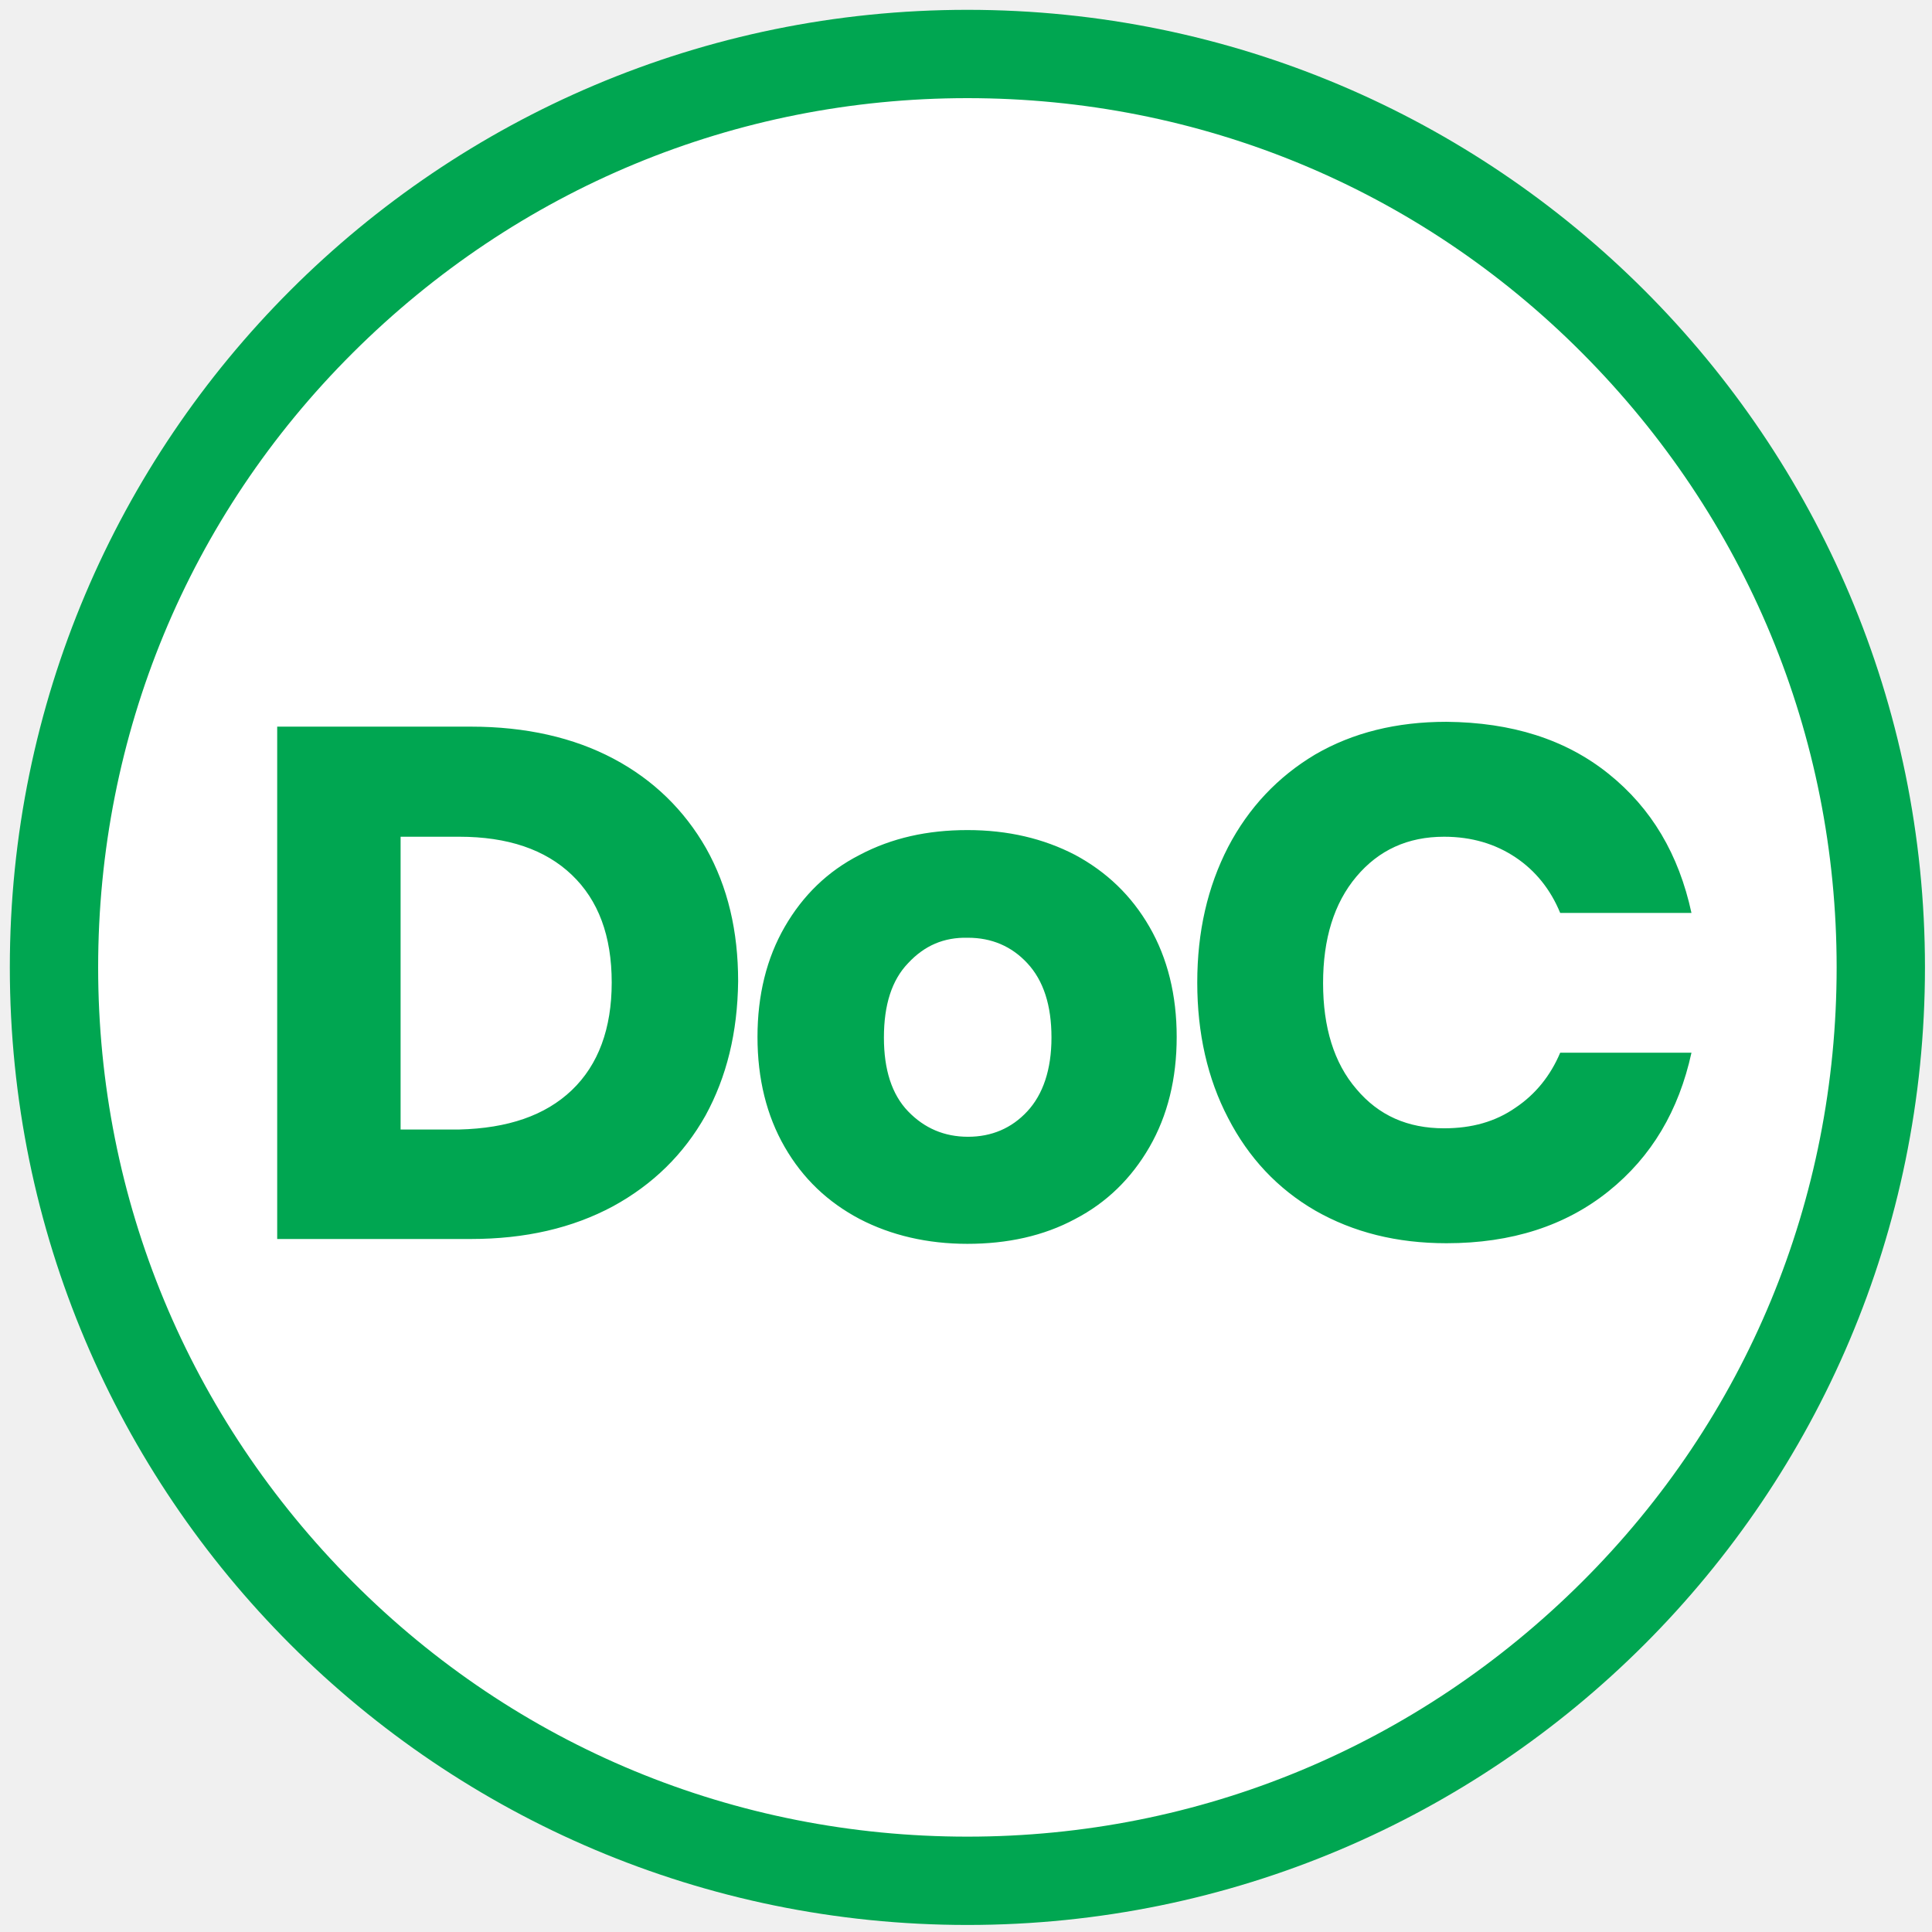
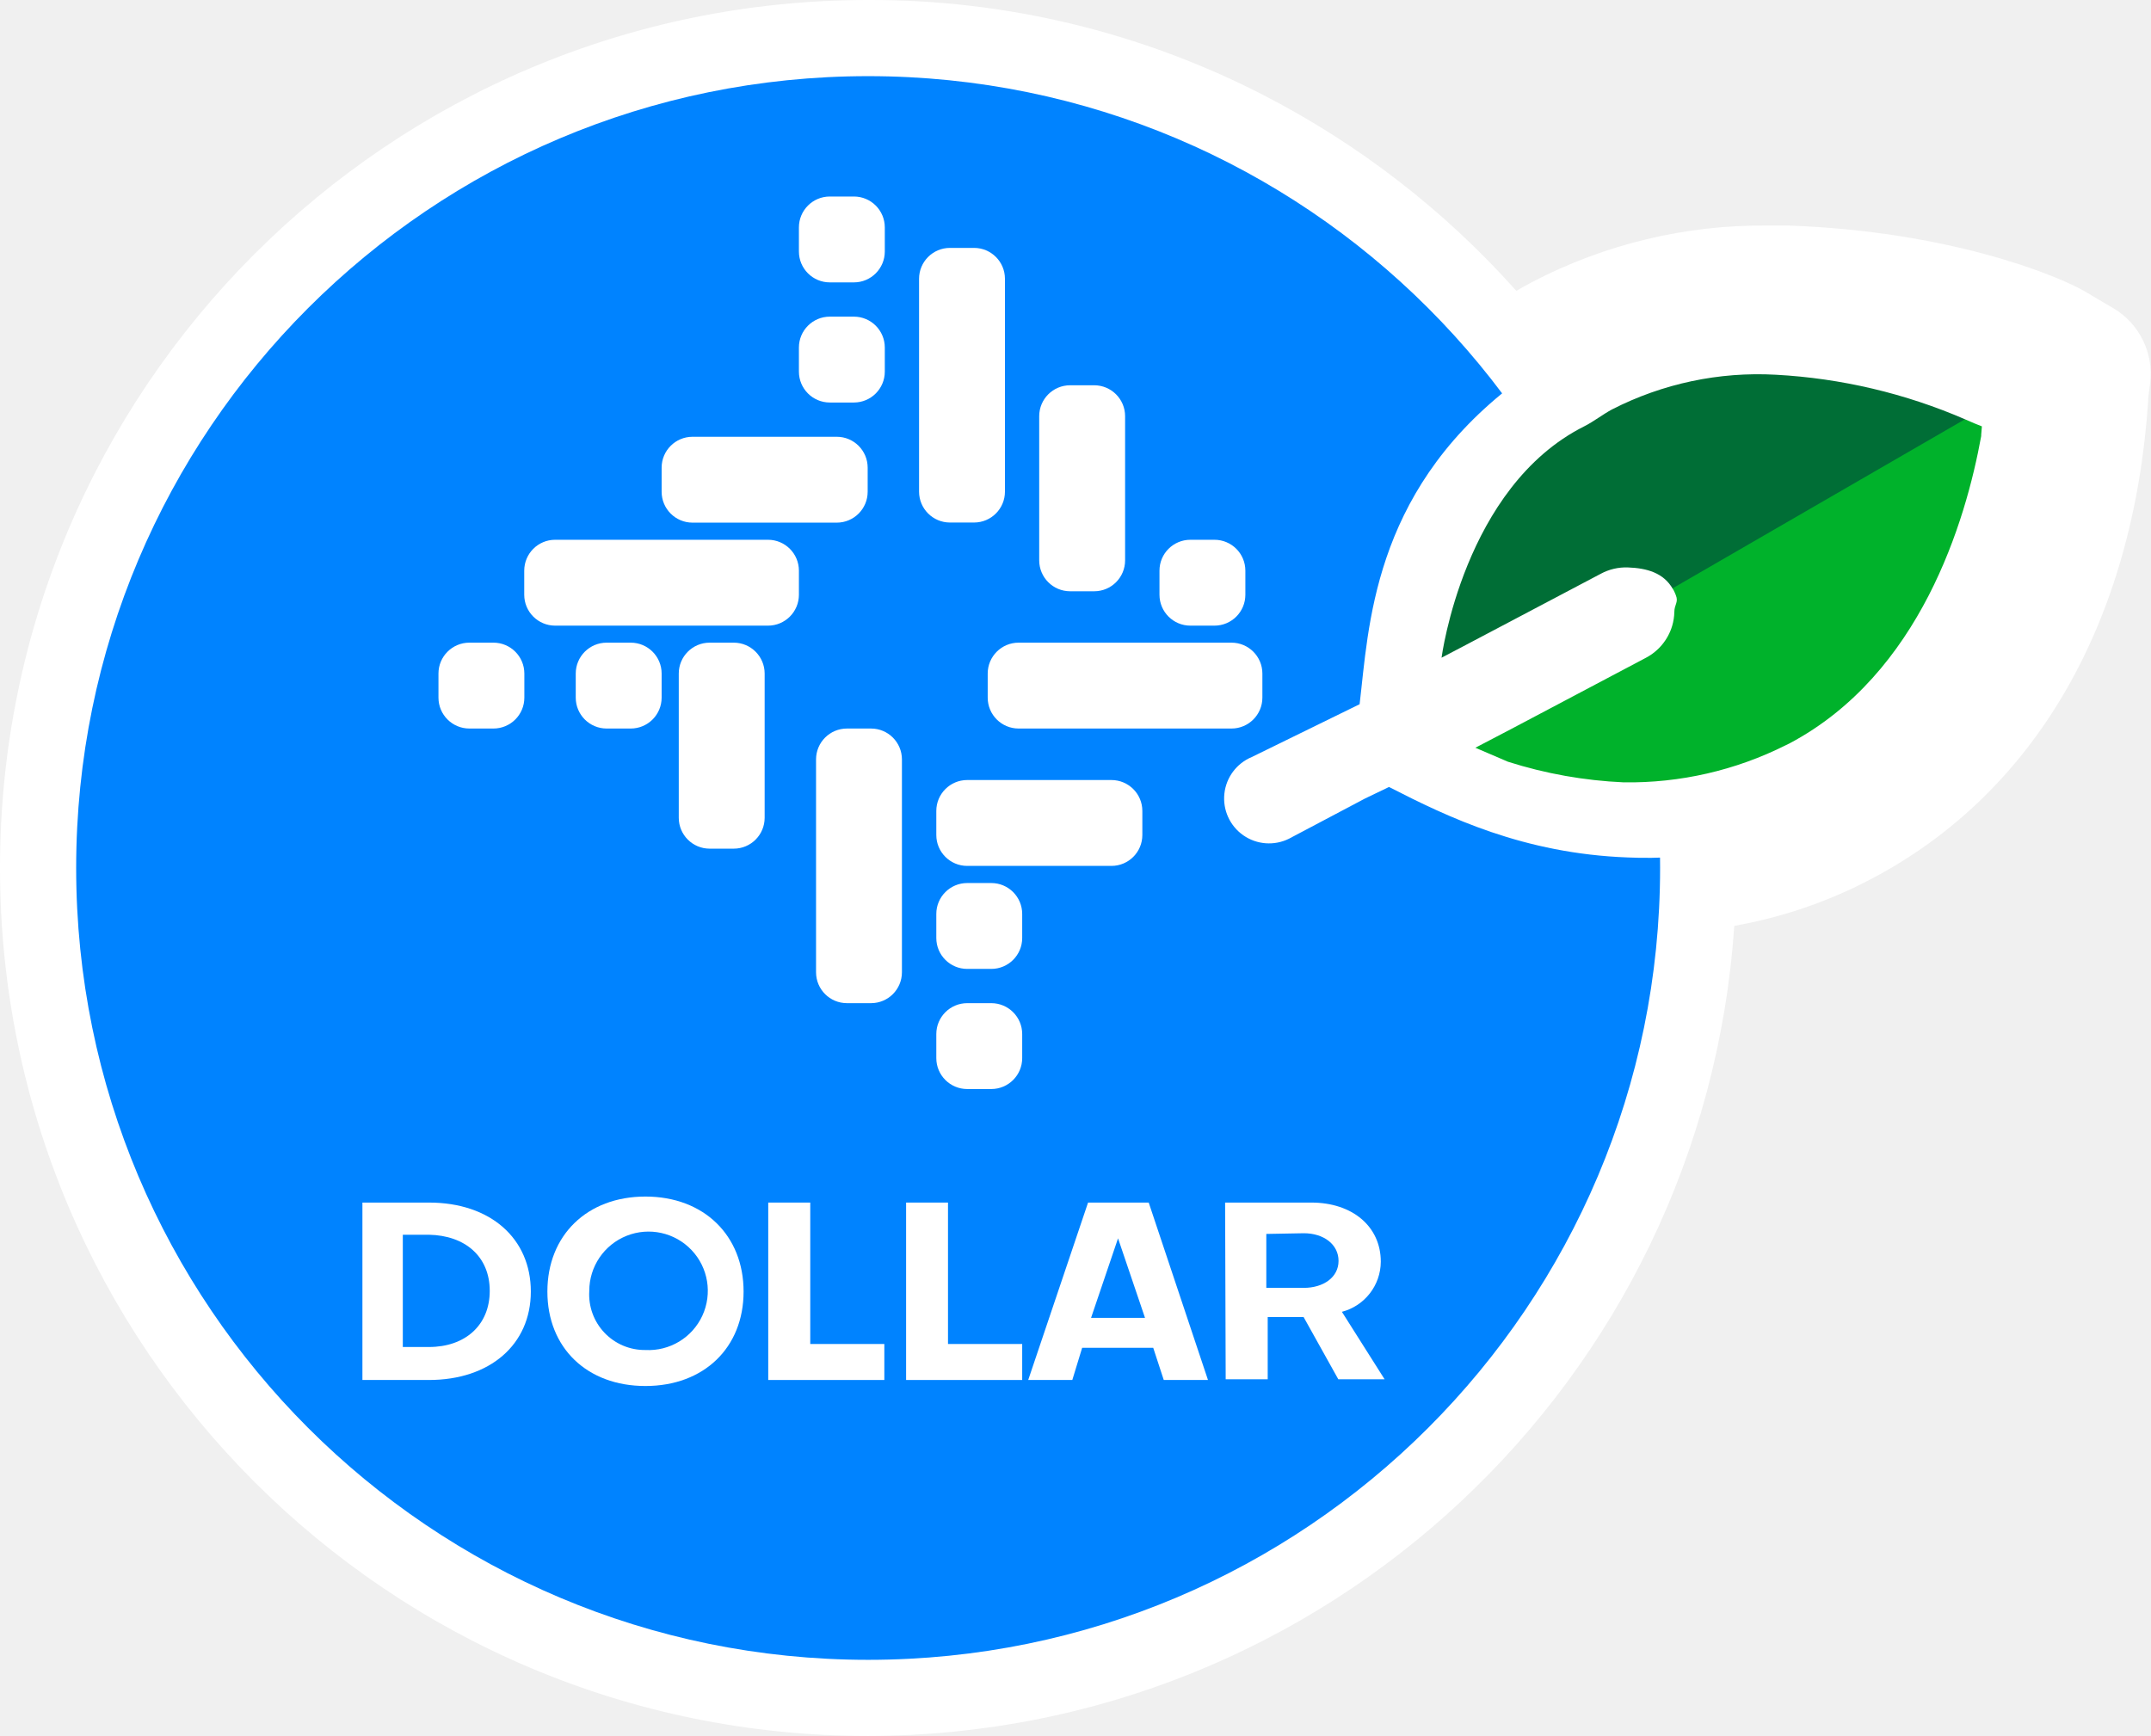
- <svg xmlns="http://www.w3.org/2000/svg" width="690px" height="690px" viewBox="0 0 690 690" version="1.1">
-   <g id="moc/config/icon-stable" stroke="none" stroke-width="1" fill="none" fill-rule="evenodd">
-     <g transform="translate(1.518868, 1.518868)">
-       <circle id="bg" fill="#FFFFFF" fill-rule="evenodd" cx="343.5" cy="343.5" r="316.617" />
-       <path d="M343.979,33.533 C261.021,33.533 183.247,65.938 124.485,124.485 C65.722,183.031 33.533,261.021 33.533,343.979 C33.533,426.938 65.938,504.711 124.485,563.473 C183.031,622.236 261.021,654.425 343.979,654.425 C426.938,654.425 504.711,622.02 563.473,563.473 C622.236,504.927 654.425,426.938 654.425,343.979 C654.425,261.021 622.02,183.247 563.473,124.485 C504.927,65.722 426.938,33.533 343.979,33.533 Z M343.979,1.991 C532.796,1.991 685.967,155.162 685.967,343.979 C685.967,532.796 532.796,685.967 343.979,685.967 C155.162,685.967 1.991,532.796 1.991,343.979 C1.991,155.162 155.162,1.991 343.979,1.991 Z M250.435,396.908 C242.657,410.735 231.639,421.537 217.381,429.314 C202.906,437.091 186.055,440.98 166.612,440.98 L97.48,440.98 L97.48,257.996 L166.612,257.996 C186.271,257.996 203.338,261.885 217.597,269.446 C231.855,277.007 242.873,287.809 250.651,301.42 C258.428,315.246 262.101,331.017 262.101,348.948 C261.885,367.311 257.996,383.082 250.435,396.908 Z M202.69,387.835 C212.196,378.761 216.949,365.799 216.949,349.38 C216.949,332.745 212.196,319.999 202.69,310.925 C193.185,301.852 179.79,297.315 162.507,297.315 L141.552,297.315 L141.552,401.877 L162.507,401.877 C179.79,401.445 193.185,396.908 202.69,387.835 Z M382.434,303.796 C393.668,309.845 402.525,318.271 409.006,329.505 C415.488,340.738 418.728,353.917 418.728,368.823 C418.728,383.73 415.488,396.908 409.006,408.142 C402.525,419.376 393.668,428.018 382.434,433.851 C371.2,439.9 358.238,442.708 343.979,442.708 C329.721,442.708 316.758,439.684 305.524,433.851 C294.074,427.802 285.217,419.376 278.736,408.142 C272.255,396.908 269.014,383.73 269.014,368.823 C269.014,353.917 272.255,340.738 278.736,329.505 C285.217,318.271 294.074,309.629 305.524,303.796 C316.974,297.747 329.721,294.938 343.979,294.938 C358.454,294.938 371.2,297.963 382.434,303.796 Z M322.807,342.467 C316.974,348.516 314.166,357.373 314.166,369.039 C314.166,380.489 316.974,389.347 322.807,395.396 C328.64,401.445 335.77,404.47 344.195,404.47 C352.621,404.47 359.75,401.445 365.367,395.396 C370.984,389.347 374.008,380.489 374.008,369.039 C374.008,357.589 371.2,348.732 365.367,342.467 C359.75,336.418 352.621,333.393 344.195,333.393 C335.554,333.177 328.64,336.202 322.807,342.467 Z M572.979,274.847 C588.318,287.161 598.039,303.58 602.576,324.536 L555.696,324.536 C552.239,316.11 546.838,309.413 539.709,304.66 C532.58,299.907 524.155,297.315 514.217,297.315 C501.255,297.315 490.885,302.068 482.891,311.573 C474.898,321.079 471.009,333.825 471.009,349.596 C471.009,365.367 474.898,378.113 482.891,387.403 C490.885,396.908 501.255,401.445 514.217,401.445 C524.155,401.445 532.58,399.069 539.709,394.1 C546.838,389.347 552.239,382.65 555.696,374.44 L602.576,374.44 C598.039,395.18 588.318,411.599 572.979,423.913 C557.64,436.227 538.413,442.492 515.081,442.492 C497.366,442.492 481.811,438.604 468.201,430.826 C454.806,423.049 444.437,412.031 437.091,397.772 C429.746,383.73 426.073,367.527 426.073,349.38 C426.073,331.233 429.746,315.246 437.091,300.988 C444.437,286.945 454.806,275.927 468.201,267.934 C481.595,260.156 497.15,256.268 515.081,256.268 C538.413,256.484 557.64,262.533 572.979,274.847 Z" id="Combined-Shape" fill="#00A651" fill-rule="nonzero" />
-     </g>
-   </g>
+ <svg xmlns="http://www.w3.org/2000/svg" id="Layer_1" data-name="Layer 1" viewBox="0 0 185.83 150">
+   <defs>
+     <style>.cls-1{fill:#fff;}.cls-2{fill:#0083ff;}.cls-3{fill:#006e36;}.cls-4{fill:#00b22b;}</style>
+   </defs>
+   <path class="cls-1" d="M75,150A75,75,0,0,1,75,0a74.07,74.07,0,0,1,34.1,8.19A75.62,75.62,0,0,1,131,25.13c.44-.25.88-.5,1.33-.74a43,43,0,0,1,20.4-4.9c.6,0,1.21,0,1.81,0,13.74.49,23,4.23,25.47,5.63l2.56,1.51a6.57,6.57,0,0,1,3.18,6.51l-.16,1.26,0,.2c-1.28,19.17-9.74,33.84-23.82,41.29-.85.45-1.64.84-2.43,1.19A40.49,40.49,0,0,1,149.83,80,75.1,75.1,0,0,1,75,150Z" />
+   <path class="cls-2" d="M143.42,75A68.42,68.42,0,1,1,75,6.58,68.42,68.42,0,0,1,143.42,75" />
+   <rect class="cls-1" x="69.02" y="16.98" width="7.42" height="7.42" rx="2.67" />
+   <rect class="cls-1" x="69.02" y="27.36" width="7.42" height="7.42" rx="2.67" />
+   <rect class="cls-1" x="37.88" y="55.53" width="7.42" height="7.42" rx="2.67" />
+   <rect class="cls-1" x="49.74" y="55.53" width="7.42" height="7.42" rx="2.67" />
+   <rect class="cls-1" x="57.16" y="37.74" width="17.8" height="7.42" rx="2.67" />
+   <rect class="cls-1" x="58.64" y="55.53" width="7.42" height="17.8" rx="2.67" />
+   <rect class="cls-1" x="85.33" y="55.53" width="23.73" height="7.42" rx="2.67" />
+   <rect class="cls-1" x="45.29" y="46.64" width="23.73" height="7.42" rx="2.67" />
+   <rect class="cls-1" x="100.17" y="46.64" width="7.42" height="7.42" rx="2.67" />
+   <rect class="cls-1" x="80.89" y="67.4" width="17.8" height="7.42" rx="2.67" />
+   <rect class="cls-1" x="80.89" y="76.3" width="7.42" height="7.42" rx="2.67" />
+   <rect class="cls-1" x="80.89" y="86.68" width="7.42" height="7.42" rx="2.67" />
+   <rect class="cls-1" x="79.4" y="21.42" width="7.42" height="23.73" rx="2.67" />
+   <rect class="cls-1" x="70.5" y="62.95" width="7.42" height="23.73" rx="2.67" />
+   <rect class="cls-1" x="89.78" y="33.29" width="7.42" height="17.8" rx="2.67" />
+   <path class="cls-3" d="M123,64l47.53-27.5s1-9.83-17.33-9.64-28.77,12.2-30.15,23S123,64,123,64" />
+   <path class="cls-4" d="M171.29,35.34,123.76,62.83s-1,9.84,17.33,9.65,28.77-12.21,30.16-23,0-14.13,0-14.13" />
+   <path class="cls-1" d="M176.74,30.85c-1.16-.67-9.38-4.28-22.41-4.75a36.78,36.78,0,0,0-18.89,4.11,33.2,33.2,0,0,0-5.12,3.34c-11.77,9.27-12.07,20.7-12.86,27.3l-9.31,4.56a3.88,3.88,0,1,0,3.21,7.06h0l.13-.07h0l2.12-1.12L117.92,69,120,68c5.07,2.6,11.62,5.76,20.64,6.09a35.74,35.74,0,0,0,16-3c.69-.31,1.37-.65,2-1C178,59.87,178.84,36.59,179.06,33.78l.19-1.45Zm-5.58,6.73,0,.1c-1.33,7.34-5.26,20.57-16.57,26.56l-.31.15a30.22,30.22,0,0,1-14,3.21,38.56,38.56,0,0,1-10-1.78l-2.82-1.21L130.54,63l11.65-6.16a4.61,4.61,0,0,0,2.27-2.75,4.56,4.56,0,0,0,.19-1.21c0-.65.38-.84.13-1.45a4,4,0,0,0-.19-.43l-.07-.11s0,0,0,0c-.8-1.4-2.25-1.8-3.88-1.86a4.58,4.58,0,0,0-2.35.55l-11.56,6.1-2.19,1.15s1.92-14.78,12.34-20c.81-.41,1.55-1,2.38-1.45a27.69,27.69,0,0,1,14.16-3,47.58,47.58,0,0,1,16.39,3.87l.76.33.65.26Z" />
+   <path class="cls-1" d="M31.31,103.91h5.75c5.31,0,8.8,3.1,8.8,7.69s-3.55,7.64-8.8,7.64H31.31Zm5.75,2.78H34.8v9.7h2.26c3.11,0,5.25-1.87,5.25-4.85s-2.14-4.79-5.25-4.85Z" />
+   <path class="cls-1" d="M55.76,103.39c5.05,0,8.48,3.36,8.48,8.21s-3.43,8.16-8.48,8.16-8.47-3.3-8.47-8.16S50.72,103.39,55.76,103.39Zm0,13.26a5.12,5.12,0,1,0-4.85-5.11A4.8,4.8,0,0,0,55.76,116.65Z" />
+   <path class="cls-1" d="M66.37,119.24V103.91H70v12.22h6.4v3.11Z" />
+   <path class="cls-1" d="M78.28,119.24V103.91H81.9v12.22h6.41v3.11Z" />
+   <path class="cls-1" d="M104.36,119.24h-3.82l-.91-2.78H93.49l-.85,2.78H88.83L94,103.91h5.24Zm-10.1-5.37h4.66L96.59,107Z" />
+   <path class="cls-1" d="M105.84,103.91h7.45c3.55,0,6,2.07,6,5.11a4.5,4.5,0,0,1-3.36,4.33l3.69,5.83h-4l-3-5.38h-3.1v5.38h-3.63Zm3.56,2.71v4.66h3.24c1.68,0,3-.9,3-2.33s-1.29-2.39-3-2.39Z" />
</svg>
